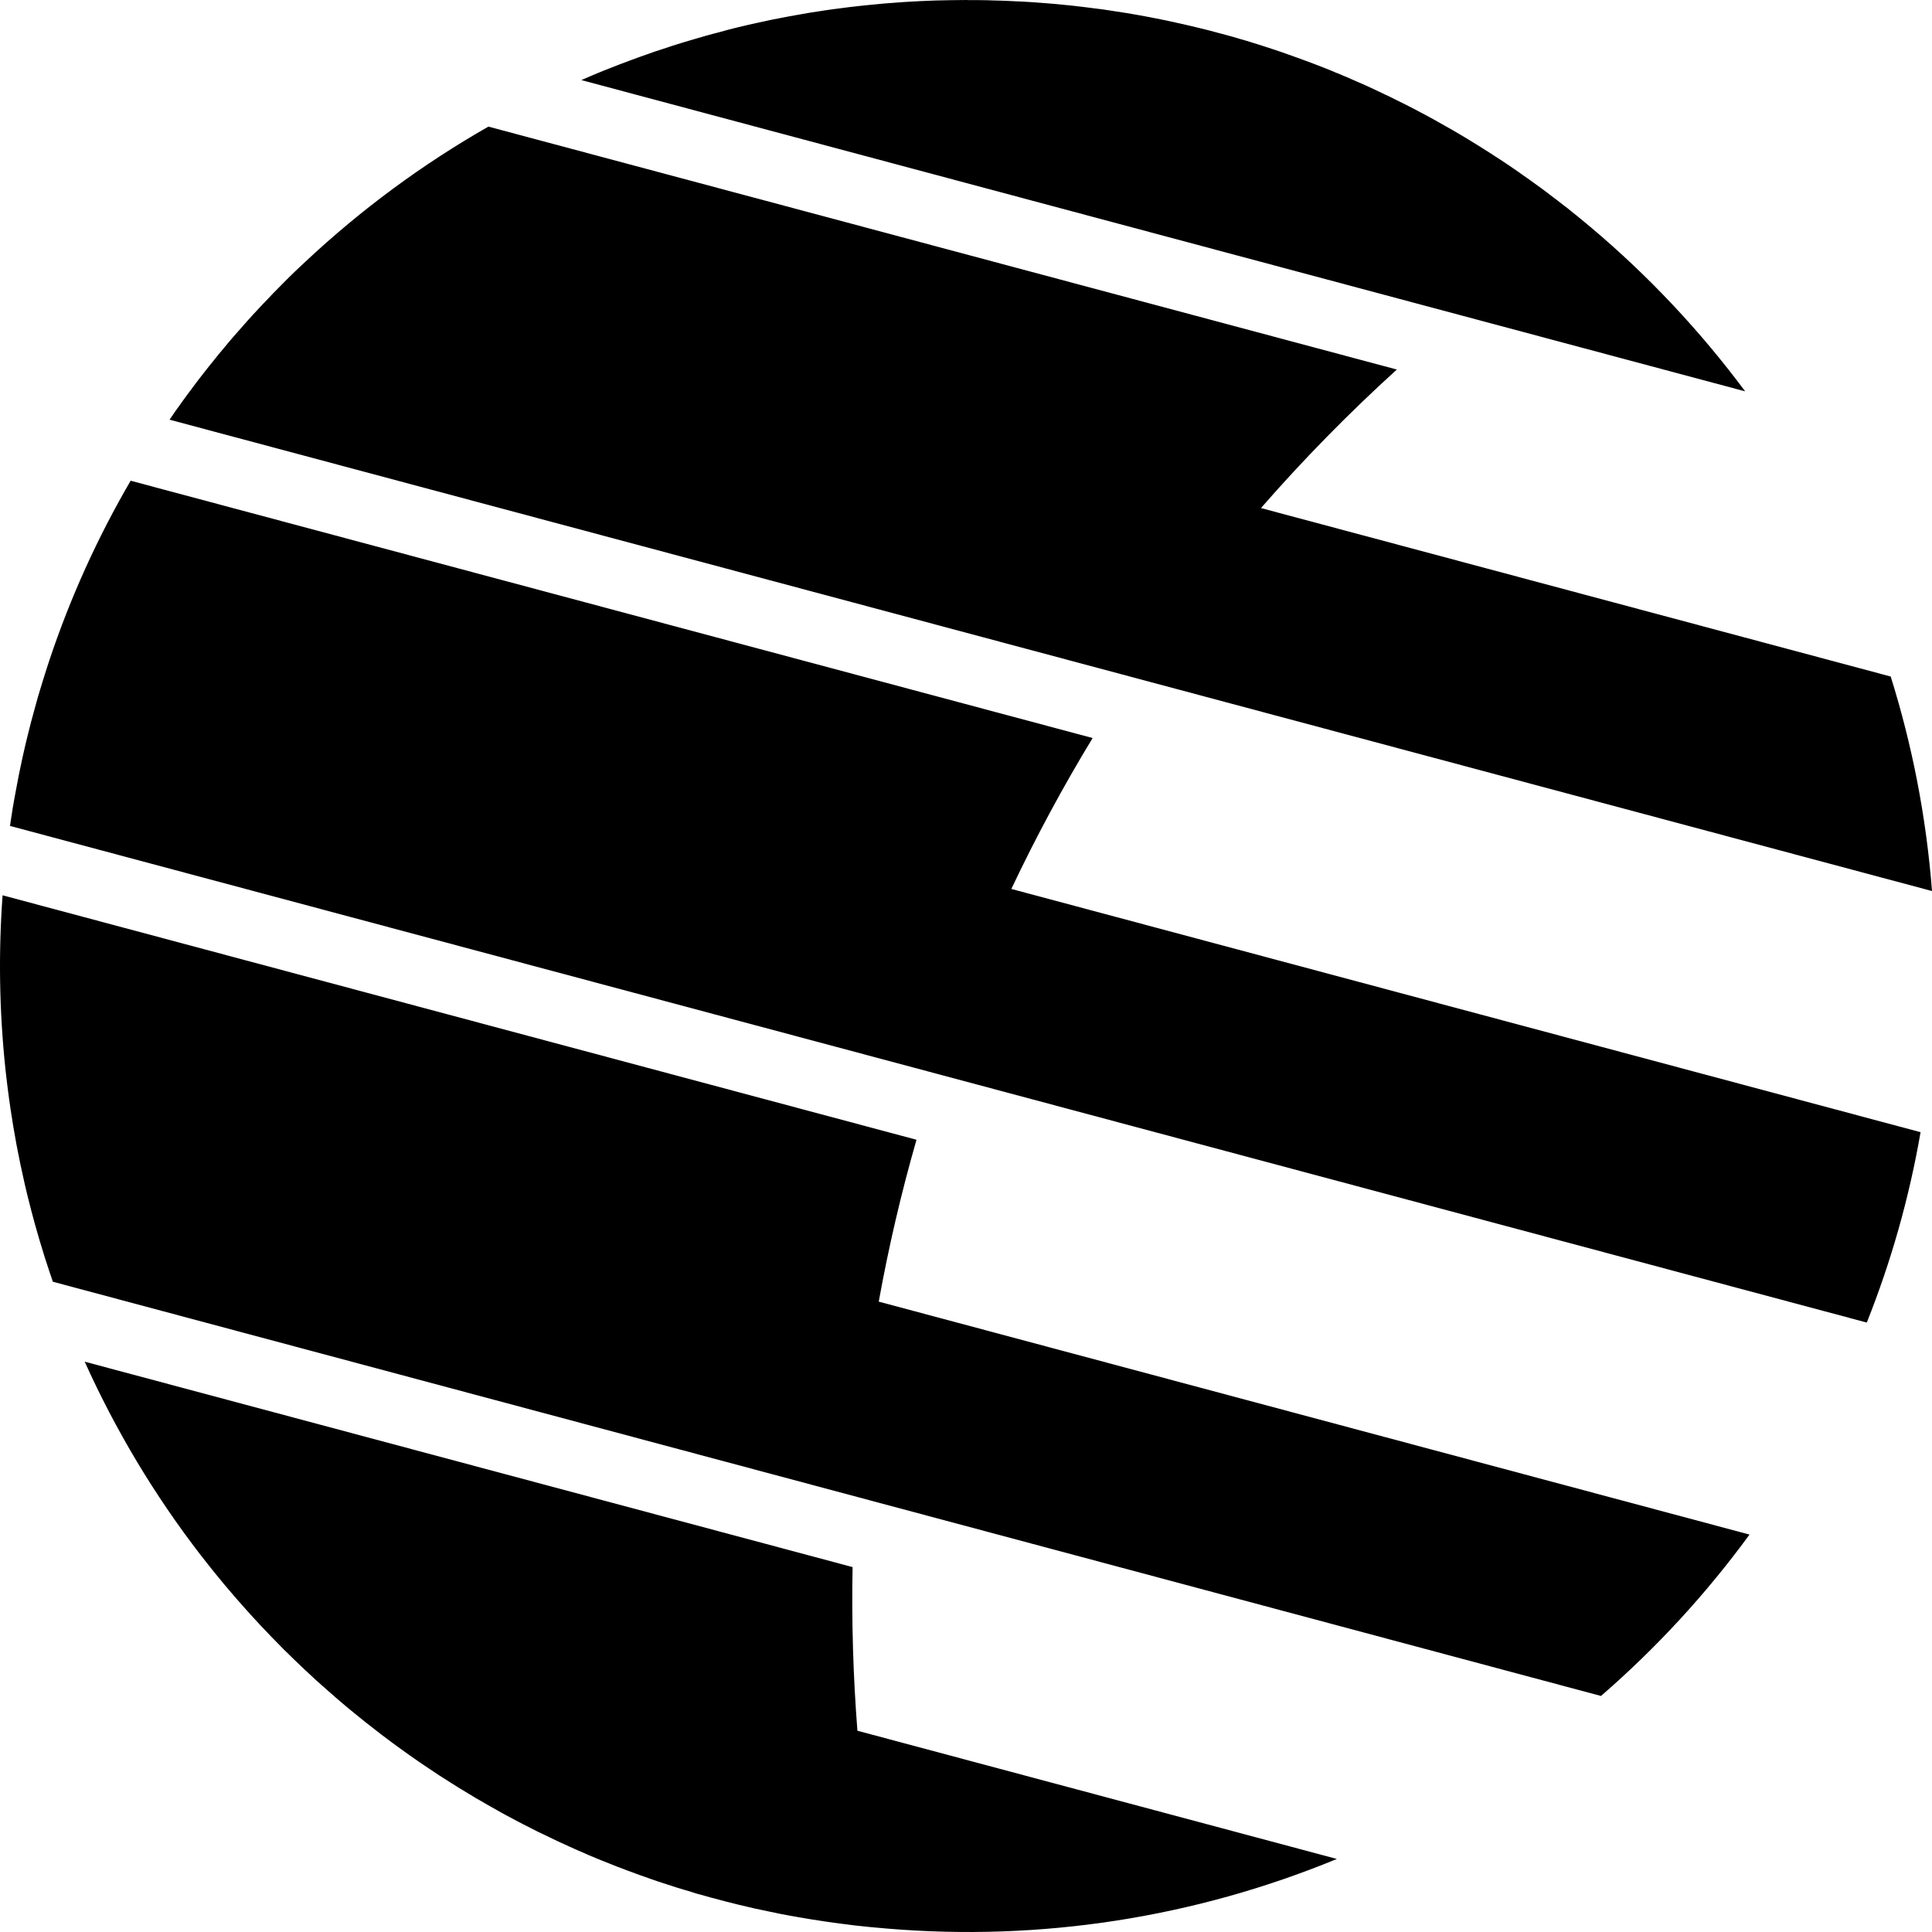
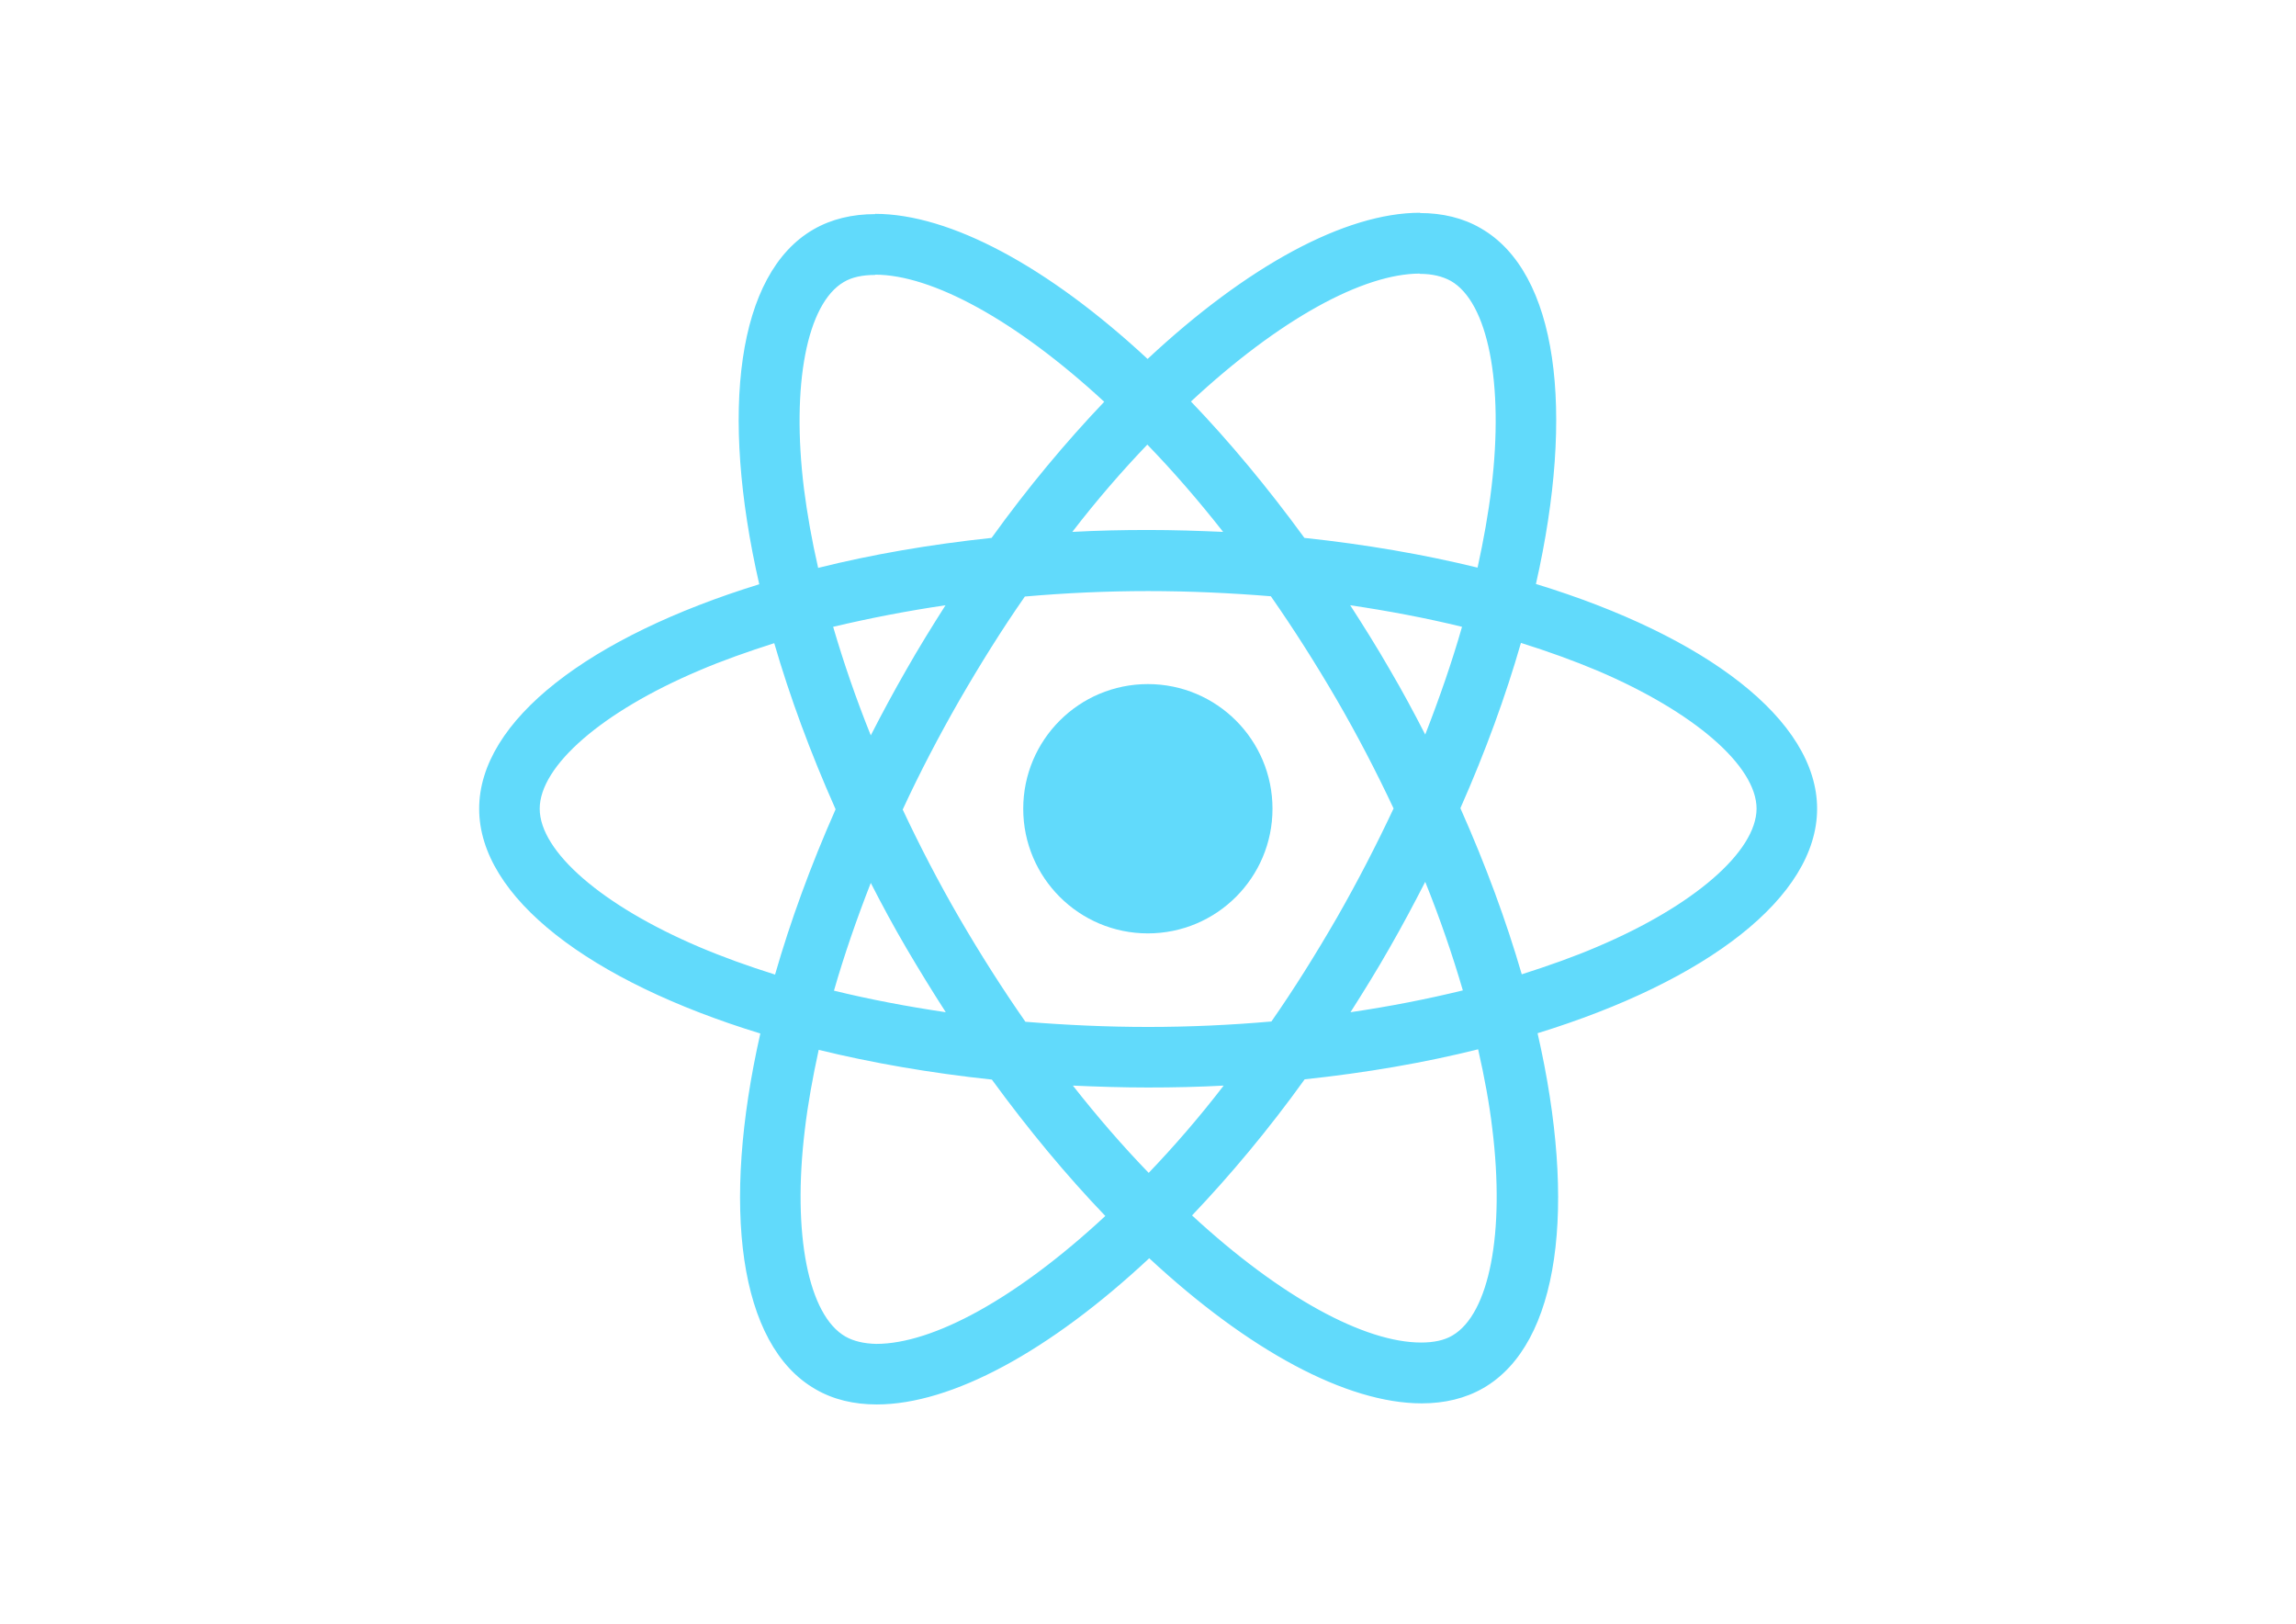
- <svg xmlns="http://www.w3.org/2000/svg" width="256px" height="256px" viewBox="0 0 256 256" version="1.1" preserveAspectRatio="xMidYMid">
-   <g>
-     <path d="M11.222,180.429 L112.971,207.648 C112.834,214.882 113.048,222.118 113.611,229.331 L177.142,246.321 C158.299,254.098 137.87,257.261 117.558,255.547 L115.638,255.376 L115.168,255.333 L114.272,255.238 L113.27,255.131 C112.711,255.064 112.153,254.992 111.595,254.918 L110.454,254.768 L109.28,254.598 C108.14,254.432 107.002,254.25 105.867,254.054 L105.419,253.968 L104.619,253.83 L103.478,253.616 L102.731,253.456 L101.739,253.254 L100.939,253.083 L99.926,252.87 L98.891,252.624 L97.888,252.39 L97.163,252.208 L96.224,251.974 L95.264,251.718 L94.251,251.451 L93.377,251.206 L92.214,250.886 L91.553,250.673 L90.657,250.406 L89.665,250.107 L88.545,249.745 L87.926,249.542 L87.073,249.265 L86.113,248.934 L85.409,248.678 C85.252,248.625 85.095,248.572 84.939,248.518 L84.214,248.252 L83.137,247.857 L82.529,247.622 L81.675,247.302 L80.747,246.929 L79.809,246.556 L78.966,246.214 L77.953,245.788 L77.281,245.489 L76.609,245.201 C76.463,245.138 76.317,245.074 76.171,245.009 L75.467,244.689 L74.369,244.188 L73.814,243.932 L72.79,243.441 L72.129,243.121 L71.233,242.695 L70.315,242.226 L69.323,241.724 L68.769,241.436 L67.67,240.85 L67.062,240.53 L66.443,240.188 C66.279,240.097 66.116,240.004 65.953,239.911 L64.95,239.346 L64.31,238.983 L63.766,238.663 L62.998,238.226 L62.123,237.693 L61.131,237.095 L60.577,236.754 L59.681,236.189 L59.03,235.773 L58.187,235.24 L57.441,234.738 L56.875,234.365 C56.683,234.238 56.491,234.11 56.299,233.981 L55.83,233.661 L55.361,233.341 C55.218,233.242 55.076,233.143 54.934,233.042 L54.326,232.616 L53.515,232.04 L52.779,231.507 L51.99,230.931 L51.393,230.483 L50.582,229.875 L49.771,229.246 L48.854,228.531 L48.374,228.158 L47.691,227.603 L46.902,226.963 L45.953,226.185 L45.462,225.769 L44.971,225.353 C44.818,225.222 44.665,225.09 44.513,224.958 L44.033,224.531 L43.382,223.966 L42.635,223.305 L41.91,222.665 L41.249,222.046 L40.534,221.385 L39.969,220.852 L39.03,219.956 C38.676,219.613 38.324,219.268 37.974,218.921 L37.665,218.623 L37.227,218.175 L36.491,217.428 L35.958,216.884 L35.425,216.319 C34.815,215.694 34.218,215.057 33.633,214.41 L32.779,213.471 L32.118,212.725 L31.361,211.871 L30.913,211.349 L30.347,210.687 L29.729,209.962 L29.238,209.365 C29.142,209.248 29.046,209.131 28.95,209.013 L28.47,208.426 L27.766,207.552 L27.329,206.997 L26.795,206.315 L26.582,206.048 C20.479,198.138 15.324,189.539 11.222,180.429 L11.222,180.429 Z M0.342,118.633 L121.44,151.024 C119.413,158.085 117.743,165.244 116.438,172.473 L231.819,203.339 C226.087,211.187 219.485,218.36 212.139,224.723 L7.009,169.838 L6.838,169.348 L6.465,168.239 C6.283,167.696 6.106,167.152 5.931,166.607 L5.857,166.361 C5.036,163.751 4.299,161.116 3.649,158.458 L3.329,157.114 L3.137,156.261 L2.913,155.227 L2.721,154.363 L2.529,153.403 L2.347,152.507 L2.155,151.504 C1.878,150 1.622,148.486 1.398,146.961 L1.217,145.702 L1.099,144.817 L0.961,143.729 C0.889,143.157 0.822,142.585 0.758,142.012 L0.705,141.511 C-0.092,133.91 -0.214,126.255 0.342,118.633 L0.342,118.633 Z M17.334,63.705 L144.779,97.793 C140.854,104.245 137.259,110.922 134.006,117.79 L254.485,150.022 C252.971,158.768 250.56,167.215 247.36,175.246 L124.16,142.289 L1.323,109.439 L1.483,108.373 L1.569,107.85 L1.675,107.136 L1.835,106.208 L2.027,105.162 C2.305,103.584 2.625,102.016 2.966,100.448 L3.265,99.126 L3.478,98.219 L3.734,97.185 C3.969,96.225 4.214,95.265 4.481,94.326 L4.779,93.238 L5.025,92.353 L5.345,91.287 L5.611,90.412 L5.931,89.388 L6.209,88.513 L6.539,87.5 C9.302,79.215 12.912,71.238 17.313,63.695 L17.334,63.705 Z M64.715,16.777 L185.088,48.966 C178.736,54.73 172.724,60.859 167.083,67.321 L250.528,89.644 C253.376,98.731 255.243,108.245 256,118.068 L22.465,55.61 L22.945,54.917 L23.233,54.49 L23.659,53.904 L24.15,53.21 L24.737,52.4 L25.313,51.632 L25.995,50.715 L26.529,50.021 L27.137,49.243 L27.723,48.496 L28.363,47.707 L28.95,46.971 L29.643,46.15 L30.219,45.446 L30.923,44.625 L31.489,43.985 L32.257,43.11 L32.822,42.47 L33.537,41.681 L34.113,41.062 L34.891,40.23 L35.51,39.591 L36.182,38.876 L37.974,37.063 L39.041,36.018 L39.67,35.42 L40.481,34.663 C47.832,27.774 55.966,21.771 64.715,16.777 Z M128.182,0.011 L129.216,0.011 L130.091,0.021 L130.827,0.032 L131.403,0.053 L132.128,0.075 L132.619,0.085 L133.43,0.117 L133.931,0.139 L134.571,0.171 L135.147,0.192 L136.075,0.245 L137.195,0.32 L138.731,0.437 L139.67,0.512 L140.139,0.555 L140.96,0.64 L141.835,0.725 L142.336,0.779 L143.424,0.907 L143.958,0.971 L145.11,1.12 L145.974,1.227 L146.422,1.291 L147.115,1.397 L149.323,1.738 L150.07,1.866 L150.763,1.984 L152.256,2.261 L153.238,2.453 L154.411,2.688 L154.902,2.794 L155.702,2.965 L156.139,3.072 L156.8,3.21 L157.248,3.317 L157.942,3.477 L158.464,3.605 L159.222,3.786 L160.246,4.042 L161.44,4.362 L162.646,4.682 L163.851,5.023 L164.384,5.183 L165.131,5.397 L165.963,5.653 L166.742,5.898 L167.275,6.069 L167.808,6.239 L168.619,6.506 L169.675,6.858 L170.763,7.242 L171.275,7.423 L171.958,7.669 L172.95,8.031 L174.123,8.468 L175.36,8.948 L176.427,9.375 L176.928,9.588 L177.568,9.844 L178.006,10.036 L178.678,10.314 L179.104,10.506 L179.712,10.772 L180.886,11.284 L181.952,11.775 L182.742,12.148 L183.542,12.532 L184.182,12.831 L185.163,13.321 L186.134,13.801 L187.222,14.356 L187.787,14.654 L188.31,14.932 L188.8,15.188 L189.44,15.54 L189.878,15.774 L190.432,16.084 L191.371,16.617 L192.502,17.257 L193.43,17.801 L194.038,18.163 L194.603,18.505 L195.627,19.134 L196.566,19.721 L197.611,20.382 L197.995,20.638 L198.678,21.075 L199.574,21.672 L200,21.96 L200.662,22.408 L201.323,22.867 L201.568,23.048 C202.144,23.443 202.72,23.848 203.285,24.264 L204.171,24.904 L204.864,25.416 L205.461,25.875 L206.379,26.568 L207.253,27.251 L207.68,27.57 L208.213,28.008 L209.131,28.744 L209.973,29.437 L210.88,30.194 C218.475,36.594 225.312,43.878 231.243,51.856 L77.035,10.612 L77.697,10.324 L78.39,10.026 L79.254,9.663 L80.171,9.29 C81.377,8.81 82.593,8.33 83.809,7.893 L84.833,7.519 L85.825,7.167 L86.721,6.847 L87.745,6.517 C88.673,6.197 89.622,5.898 90.561,5.61 L91.531,5.322 L92.449,5.055 L93.537,4.736 L94.443,4.49 L95.51,4.213 L96.427,3.957 L97.387,3.712 L98.358,3.477 L99.371,3.242 L100.331,3.029 L101.376,2.805 L102.347,2.592 L103.36,2.4 L104.342,2.208 L105.408,2.016 L106.379,1.845 L107.424,1.664 L108.406,1.515 L109.44,1.355 L110.422,1.216 L111.51,1.077 L112.48,0.949 L113.6,0.821 L114.56,0.715 L115.68,0.608 C116.672,0.501 117.664,0.416 118.667,0.352 L119.798,0.267 L120.758,0.213 L121.931,0.149 L122.923,0.107 L123.99,0.064 L125.024,0.043 L126.08,0.021 L128.182,1.42108547e-14 L128.182,0.011 Z" fill="#000000" />
+ <svg xmlns="http://www.w3.org/2000/svg" viewBox="0 0 841.9 595.3">
+   <g fill="#61DAFB">
+     <path d="M666.3 296.5c0-32.5-40.7-63.3-103.1-82.4 14.4-63.6 8-114.2-20.2-130.4-6.5-3.8-14.1-5.6-22.4-5.6v22.3c4.6 0 8.3.9 11.4 2.6 13.6 7.8 19.5 37.5 14.9 75.7-1.1 9.4-2.9 19.3-5.1 29.4-19.6-4.8-41-8.5-63.5-10.9-13.5-18.5-27.5-35.3-41.6-50 32.6-30.3 63.2-46.9 84-46.9V78c-27.5 0-63.5 19.6-99.9 53.6-36.4-33.8-72.4-53.2-99.9-53.2v22.3c20.7 0 51.4 16.5 84 46.6-14 14.7-28 31.4-41.3 49.9-22.6 2.4-44 6.1-63.6 11-2.3-10-4-19.7-5.2-29-4.7-38.2 1.1-67.9 14.6-75.8 3-1.8 6.9-2.6 11.5-2.6V78.5c-8.4 0-16 1.8-22.6 5.6-28.1 16.2-34.4 66.7-19.9 130.1-62.2 19.2-102.7 49.9-102.7 82.3 0 32.5 40.7 63.3 103.1 82.4-14.4 63.6-8 114.2 20.2 130.4 6.5 3.8 14.1 5.6 22.5 5.6 27.5 0 63.5-19.6 99.9-53.6 36.4 33.8 72.4 53.2 99.9 53.2 8.4 0 16-1.8 22.6-5.6 28.1-16.2 34.4-66.7 19.9-130.1 62-19.1 102.5-49.9 102.5-82.3zm-130.2-66.7c-3.7 12.9-8.3 26.2-13.5 39.5-4.1-8-8.4-16-13.1-24-4.6-8-9.5-15.8-14.4-23.4 14.2 2.1 27.9 4.7 41 7.9zm-45.8 106.5c-7.8 13.5-15.8 26.3-24.1 38.2-14.9 1.3-30 2-45.2 2-15.1 0-30.2-.7-45-1.9-8.3-11.9-16.4-24.6-24.2-38-7.6-13.1-14.5-26.4-20.8-39.8 6.2-13.4 13.2-26.8 20.7-39.9 7.8-13.5 15.8-26.3 24.1-38.2 14.9-1.3 30-2 45.2-2 15.1 0 30.2.7 45 1.9 8.3 11.9 16.4 24.6 24.2 38 7.6 13.1 14.5 26.4 20.8 39.8-6.3 13.4-13.2 26.8-20.7 39.9zm32.3-13c5.4 13.4 10 26.8 13.8 39.8-13.1 3.2-26.9 5.9-41.2 8 4.9-7.7 9.8-15.6 14.4-23.7 4.6-8 8.9-16.1 13-24.1zM421.2 430c-9.3-9.6-18.6-20.3-27.8-32 9 .4 18.2.7 27.5.7 9.4 0 18.7-.2 27.8-.7-9 11.7-18.3 22.4-27.5 32zm-74.4-58.9c-14.2-2.1-27.9-4.7-41-7.9 3.7-12.9 8.3-26.2 13.5-39.5 4.1 8 8.4 16 13.1 24 4.7 8 9.5 15.8 14.4 23.4zM420.7 163c9.3 9.6 18.6 20.3 27.8 32-9-.4-18.2-.7-27.5-.7-9.4 0-18.7.2-27.8.7 9-11.7 18.3-22.4 27.5-32zm-74 58.9c-4.9 7.7-9.8 15.6-14.4 23.7-4.6 8-8.9 16-13 24-5.4-13.4-10-26.8-13.8-39.8 13.1-3.1 26.9-5.8 41.2-7.9zm-90.5 125.2c-35.4-15.1-58.3-34.9-58.3-50.6 0-15.7 22.9-35.6 58.3-50.6 8.6-3.7 18-7 27.7-10.1 5.7 19.6 13.2 40 22.5 60.9-9.2 20.8-16.6 41.1-22.2 60.6-9.9-3.1-19.3-6.5-28-10.2zM310 490c-13.6-7.8-19.5-37.5-14.9-75.7 1.1-9.4 2.9-19.3 5.1-29.4 19.6 4.8 41 8.5 63.5 10.9 13.5 18.5 27.5 35.3 41.6 50-32.6 30.3-63.2 46.9-84 46.9-4.5-.1-8.3-1-11.3-2.7zm237.2-76.2c4.7 38.2-1.1 67.9-14.6 75.8-3 1.8-6.9 2.6-11.5 2.6-20.7 0-51.4-16.5-84-46.6 14-14.7 28-31.4 41.3-49.9 22.6-2.4 44-6.1 63.6-11 2.3 10.1 4.1 19.8 5.2 29.1zm38.5-66.7c-8.6 3.7-18 7-27.7 10.1-5.7-19.6-13.2-40-22.5-60.9 9.2-20.8 16.6-41.1 22.2-60.6 9.9 3.1 19.3 6.5 28.1 10.2 35.4 15.1 58.3 34.9 58.3 50.6-.1 15.7-23 35.6-58.4 50.6zM320.8 78.4z" />
+     <circle cx="420.9" cy="296.5" r="45.7" />
+     <path d="M520.5 78.1z" />
  </g>
</svg>
